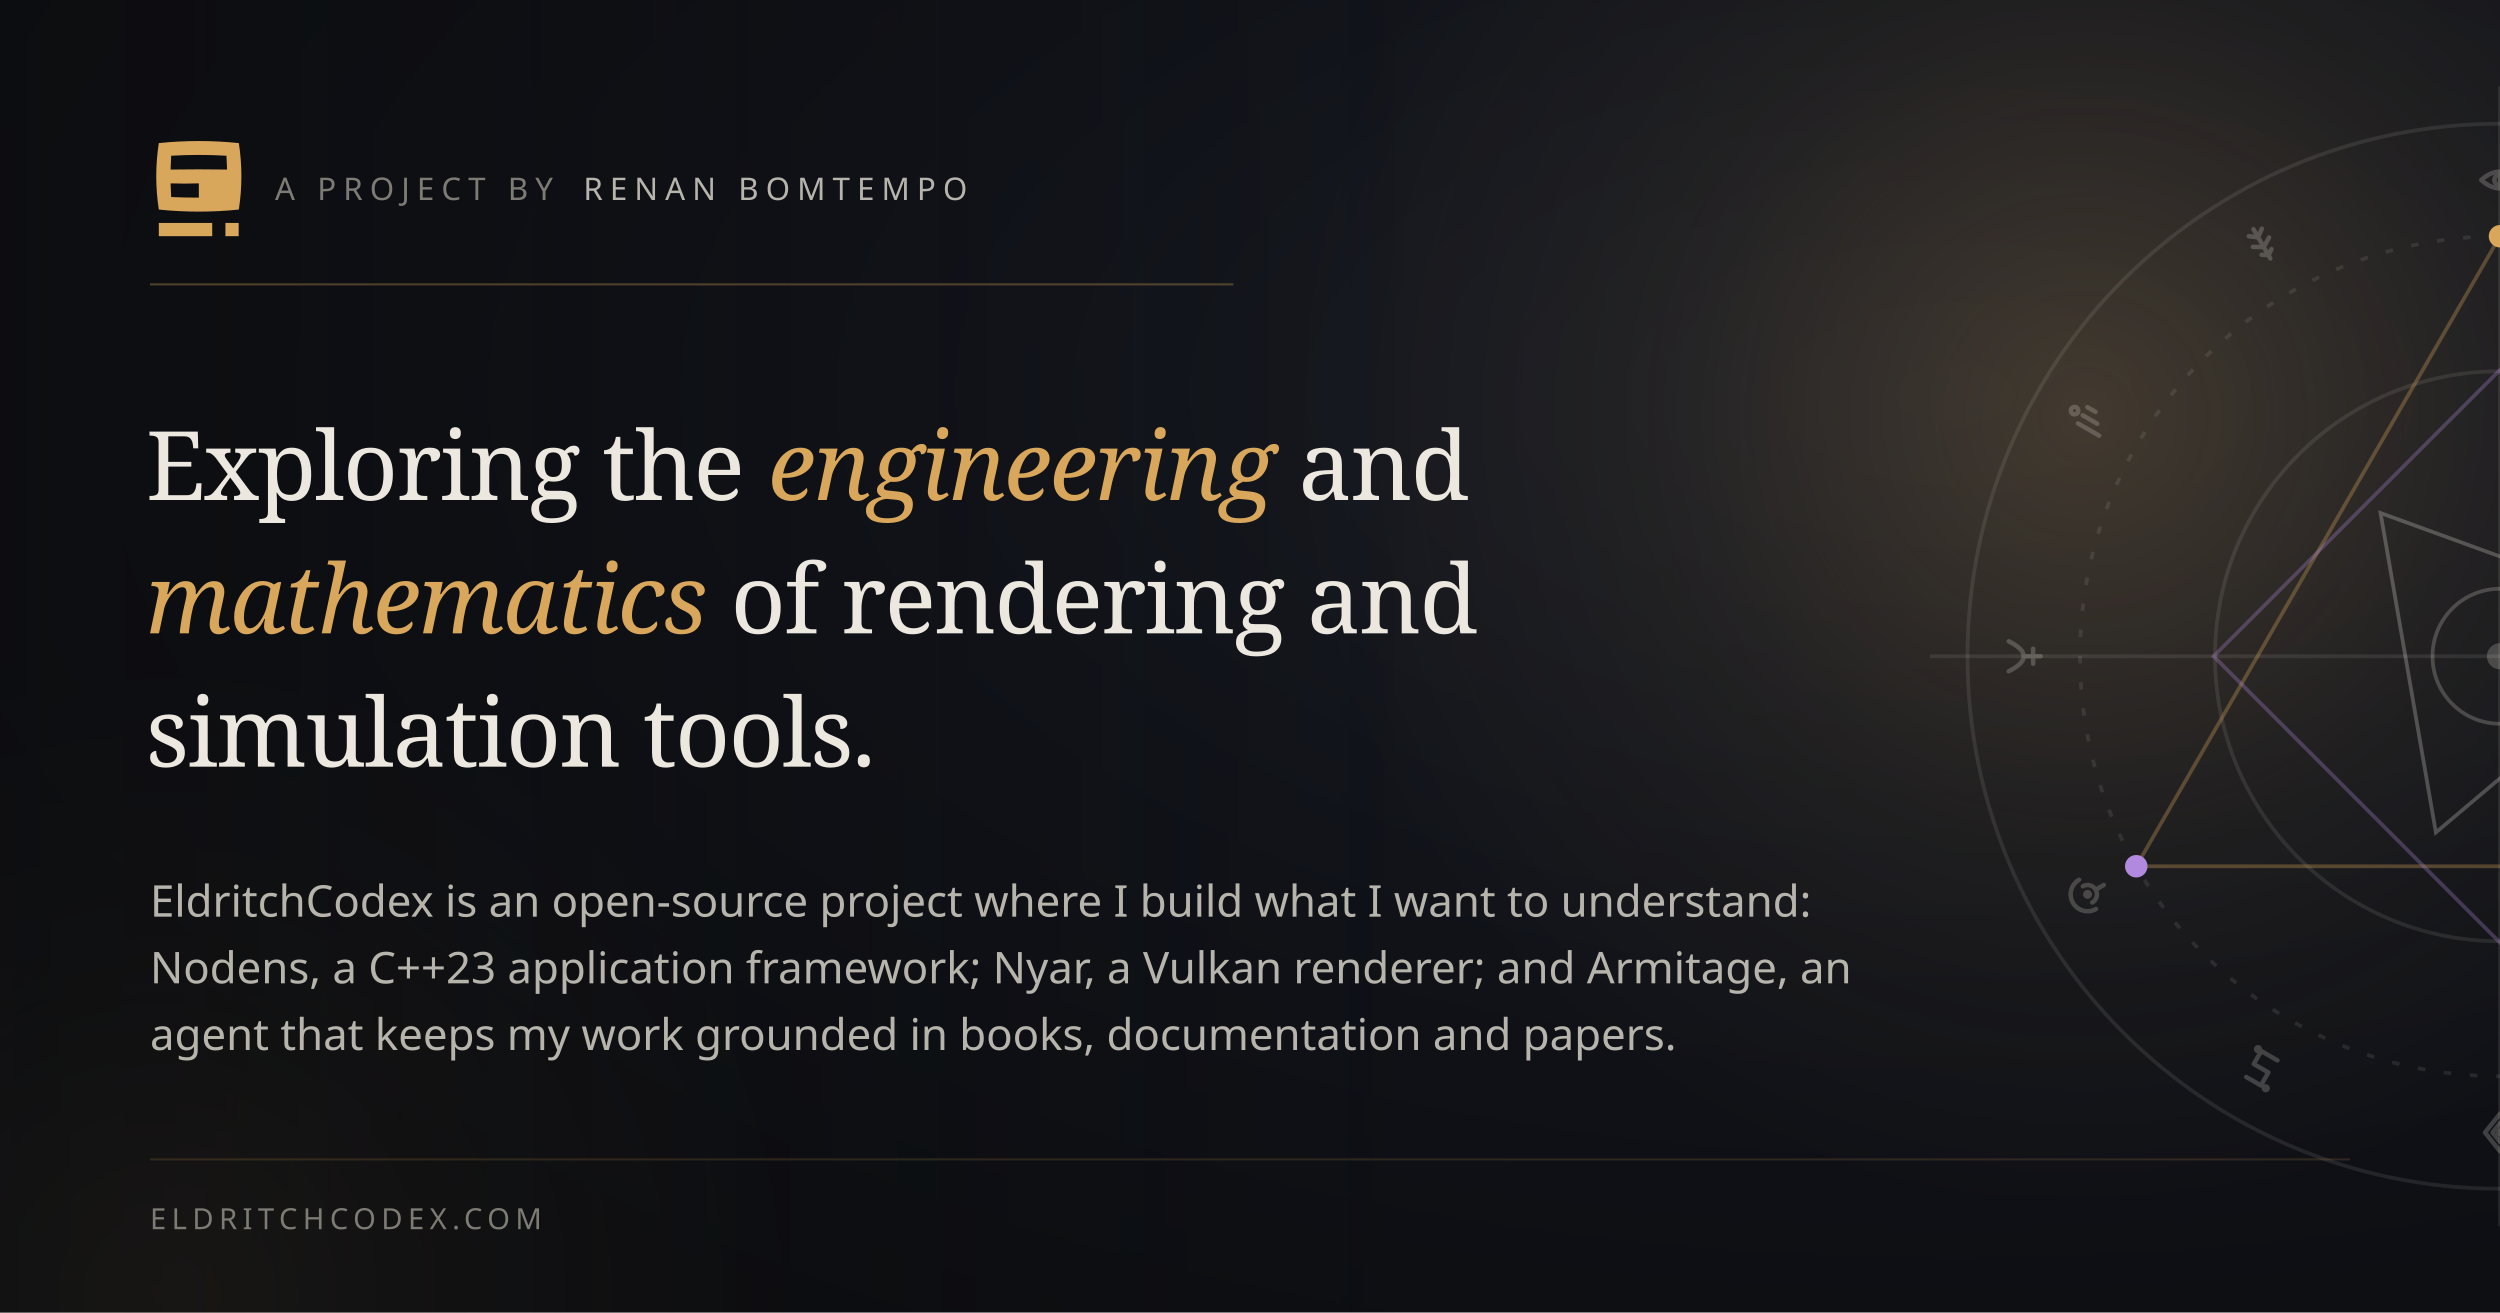
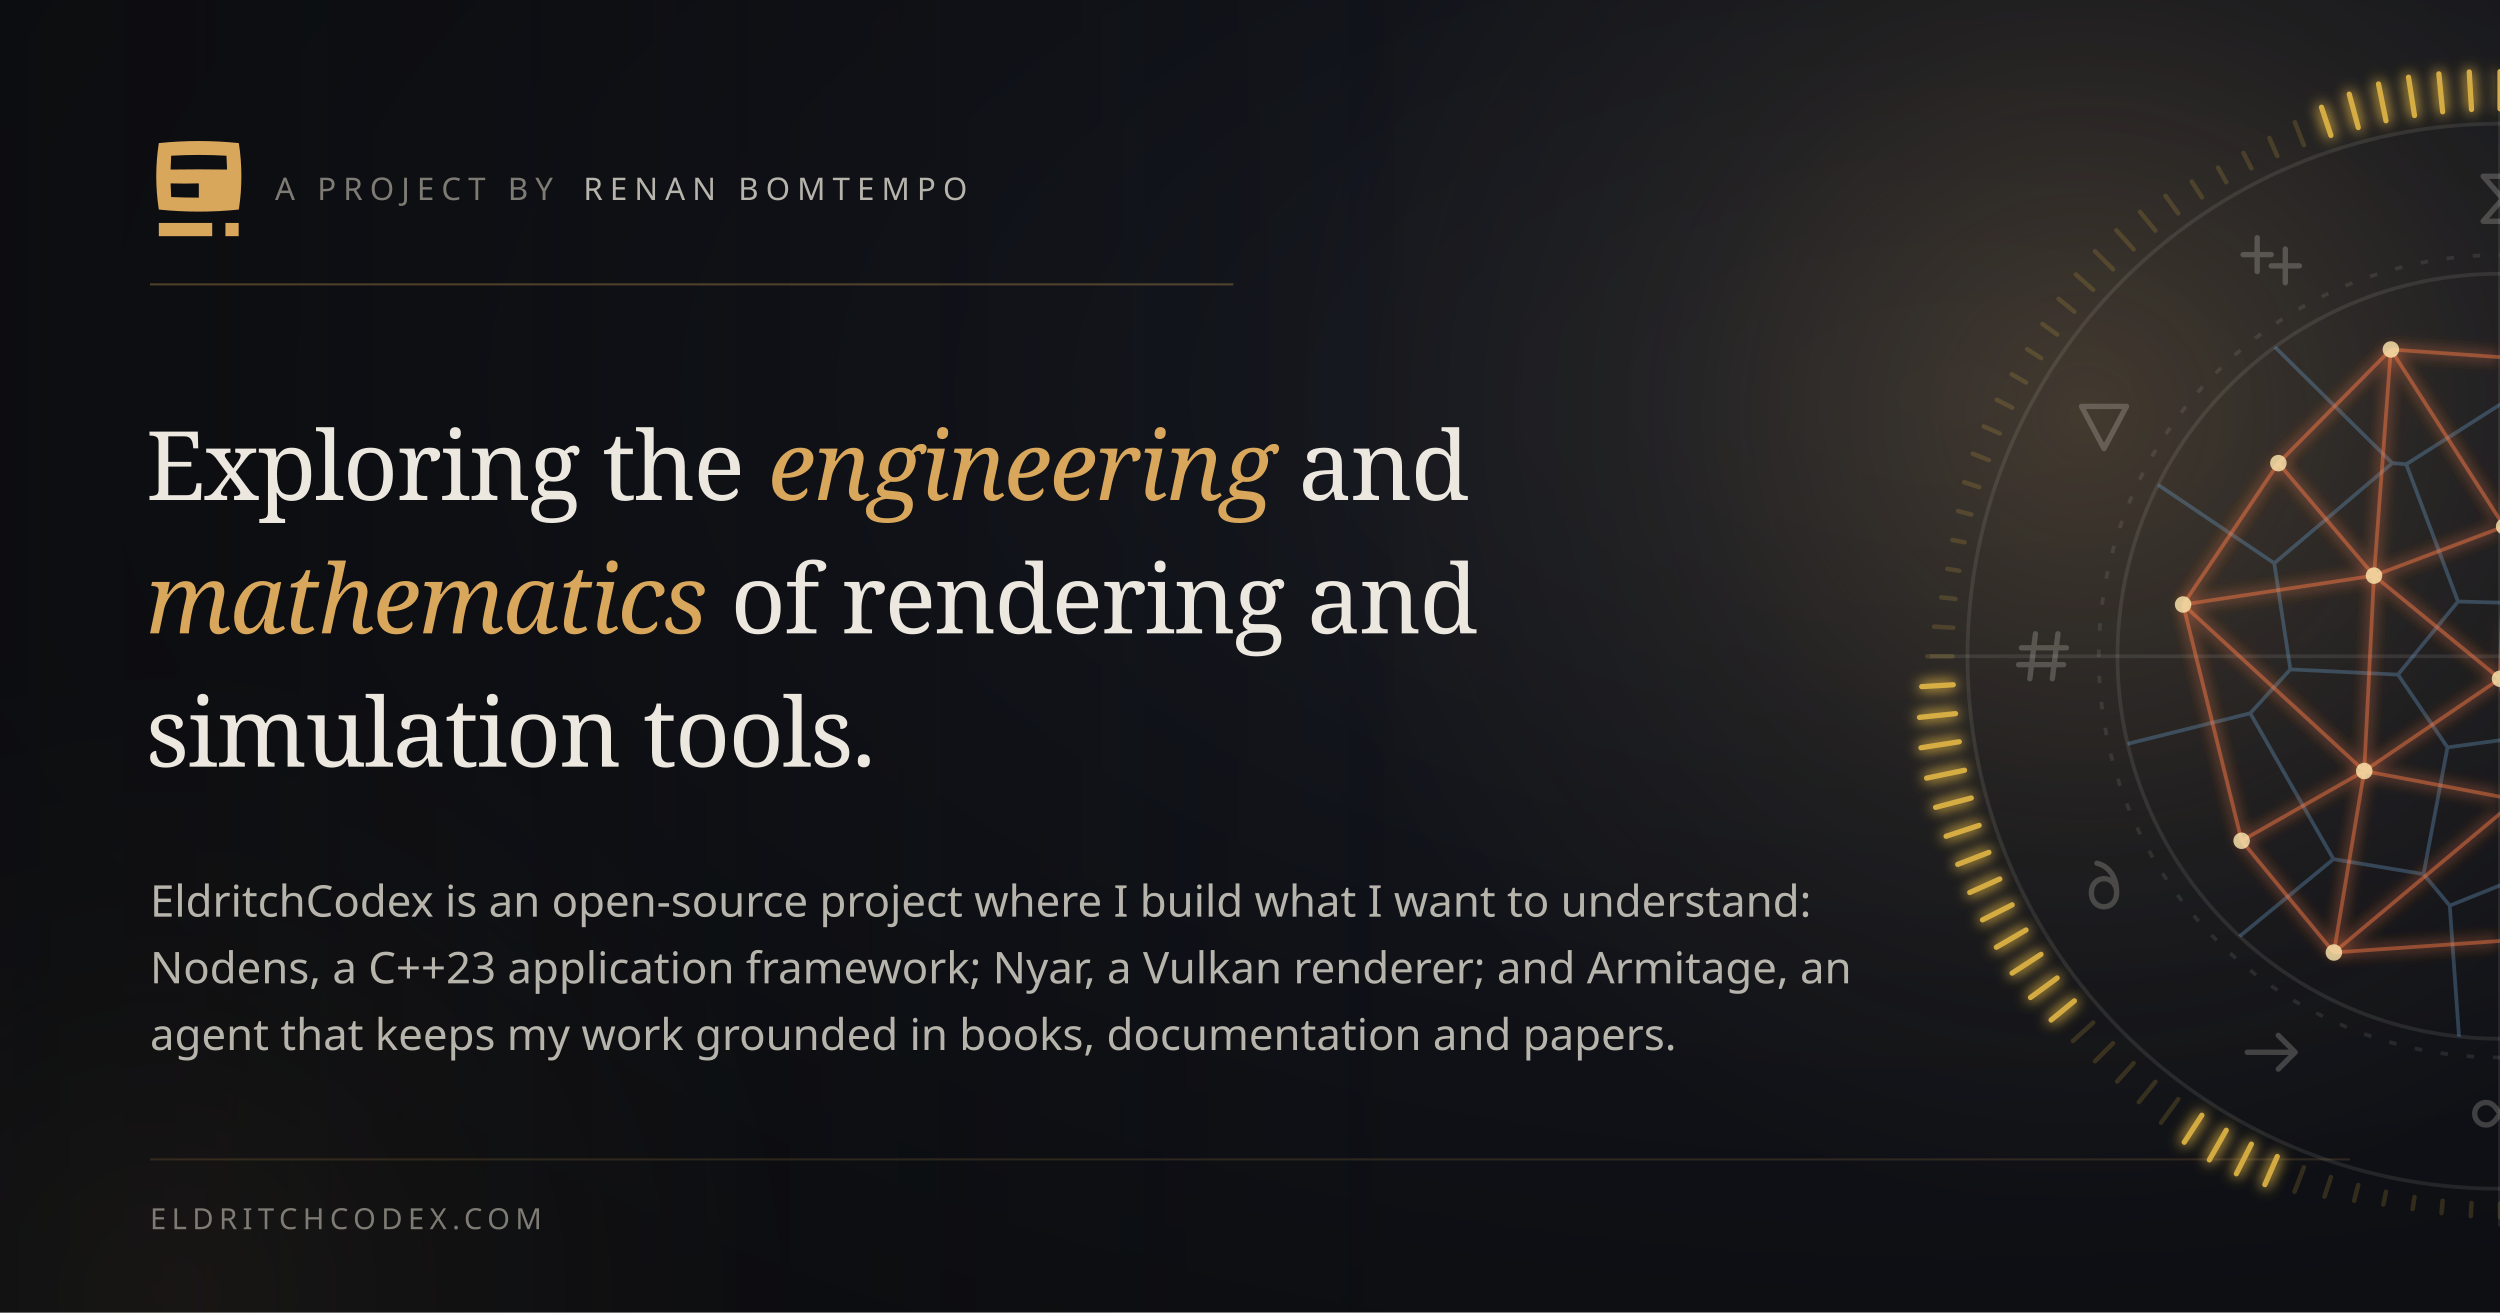
<svg xmlns="http://www.w3.org/2000/svg" width="1200" height="630" viewBox="0 0 1200 630" role="img" aria-label="EldritchCodex social card">
  <defs>
    <radialGradient id="bg" cx="78%" cy="30%" r="85%">
      <stop offset="0%" stop-color="#191c24" />
      <stop offset="55%" stop-color="#101218" />
      <stop offset="100%" stop-color="#0c0d10" />
    </radialGradient>
    <linearGradient id="veil" x1="0" y1="0" x2="1" y2="0">
      <stop offset="0%" stop-color="#0c0d10" stop-opacity="0.55" />
      <stop offset="58%" stop-color="#0c0d10" stop-opacity="0" />
    </linearGradient>
    <radialGradient id="bloom" cx="50%" cy="50%" r="50%">
      <stop offset="0%" stop-color="#d9a75c" stop-opacity="0.22" />
      <stop offset="55%" stop-color="#d9a75c" stop-opacity="0.06" />
      <stop offset="100%" stop-color="#d9a75c" stop-opacity="0" />
    </radialGradient>
  </defs>
  <rect width="1200" height="630" fill="url(#bg)" />
  <circle cx="1000" cy="200" r="380" fill="url(#bloom)" />
  <circle cx="80" cy="620" r="300" fill="url(#bloom)" opacity="0.5" />
  <g transform="translate(912 27) scale(1.8)" fill="none">
    <g stroke="rgba(236,232,223,0.10)" stroke-width="1">
      <circle cx="160" cy="160" r="142" />
-       <circle cx="160" cy="160" r="76" />
+       <circle cx="160" cy="160" r="102" />
      <line x1="160" y1="8" x2="160" y2="312" />
      <line x1="8" y1="160" x2="312" y2="160" />
    </g>
-     <circle cx="160" cy="160" r="112" stroke="rgba(236,232,223,0.10)" stroke-width="1" stroke-dasharray="2 5" />
-     <g stroke="rgba(236,232,223,0.22)" stroke-width="2.4" stroke-linecap="round" stroke-linejoin="round">
-       <path transform="rotate(0 160 160) translate(154 27) scale(0.5)" d="M2 12Q12 3 22 12Q12 21 2 12Z M9 12a3 3 0 1 0 6 0a3 3 0 1 0 -6 0 M12 8v8" />
-       <path transform="rotate(30 160 160) translate(154 27) scale(0.5)" d="M12 12m0 0a2 2 0 1 1 3 1.7a4 4 0 1 1-6-3.4a6 6 0 1 1 9 5.2 M18 18l3 3" />
-       <path transform="rotate(60 160 160) translate(154 27) scale(0.5)" d="M12 2v20M12 7l-6 6M12 12l6-5M12 17l-5 4" />
-       <path transform="rotate(90 160 160) translate(154 27) scale(0.5)" d="M4 13a8 8 0 1 0 16 0a8 8 0 1 0-16 0 M7 6a1 1 0 1 0 2 0a1 1 0 1 0-2 0 M11 4a1 1 0 1 0 2 0a1 1 0 1 0-2 0 M15 6a1 1 0 1 0 2 0a1 1 0 1 0-2 0 M4 13h16" />
-       <path transform="rotate(120 160 160) translate(154 27) scale(0.5)" d="M4 10a8 8 0 0 0 16 0 M6 22l6-9 6 9z M10.8 5a1.2 1.2 0 1 0 2.4 0a1.2 1.2 0 1 0-2.4 0" />
-       <path transform="rotate(150 160 160) translate(154 27) scale(0.5)" d="M6 3v9q0 5 6 5t6-5V3M12 17v5M8 20h8" />
-       <path transform="rotate(180 160 160) translate(154 27) scale(0.5)" d="M12 2l8 10-8 10-8-10z M12 7l4 5-4 5-4-5z M11 12a1 1 0 1 0 2 0a1 1 0 1 0-2 0" />
-       <path transform="rotate(210 160 160) translate(154 27) scale(0.5)" d="M17 4H8v8h9v8H7 M4 4a1 1 0 1 0 2 0a1 1 0 1 0-2 0 M18 20a1 1 0 1 0 2 0a1 1 0 1 0-2 0" />
-       <path transform="rotate(240 160 160) translate(154 27) scale(0.5)" d="M3 12a9 9 0 0 1 18 0 M7 12a5 5 0 0 0 10 0 M10.8 12a1.2 1.2 0 1 0 2.4 0a1.2 1.2 0 1 0-2.4 0 M12 17v5" />
-       <path transform="rotate(270 160 160) translate(154 27) scale(0.5)" d="M4 4q4 8 8 8t8-8M12 12v9M8 17h8" />
-       <path transform="rotate(300 160 160) translate(154 27) scale(0.5)" d="M10 4a2 2 0 1 0 4 0a2 2 0 1 0-4 0 M7 9v13M12 9v9M17 9v5" />
-       <path transform="rotate(330 160 160) translate(154 27) scale(0.5)" d="M12 3v18M12 8L8 5M12 8l4-3M12 14l-5-3M12 14l5-3M12 19l-3-2M12 19l3-2" />
+     <circle cx="160" cy="160" r="107" stroke="rgba(236,232,223,0.10)" stroke-width="1" stroke-dasharray="2 5" />
+     <g stroke="rgba(236,232,223,0.22)" stroke-width="1.9" stroke-linecap="round" stroke-linejoin="round">
+       <path data-c="12 12" transform="translate(160.0 38.0) scale(0.75) translate(-12 -12)" d="M18 4H6l7 8-7 8h12" />
+       <path data-c="12 12" transform="translate(221.0 54.4) scale(0.75) translate(-12 -12)" d="M9 5l-6 7 6 7M15 5l6 7-6 7" />
+       <path data-c="11 12" transform="translate(265.6 99.0) scale(0.75) translate(-11 -12)" d="M15 3.5c-2.5-1-4 .8-4 3.5v10c0 2.7-1.5 4.5-4 3.5" />
+       <path data-c="12 12" transform="translate(282.0 160.0) scale(0.75) translate(-12 -12)" d="M9 3c-3 0-3 2-3 4v2c0 2-1 3-3 3 2 0 3 1 3 3v2c0 2 0 4 3 4M15 3c3 0 3 2 3 4v2c0 2 1 3 3 3-2 0-3 1-3 3v2c0 2 0 4-3 4" />
+       <path data-c="12.5 12" transform="translate(265.6 221.0) scale(0.75) translate(-12.5 -12)" d="M12 10a5 5 0 1 0 0 10a5 5 0 1 0 0-10zM12 10C9.5 8 9.5 4 14 4h4" />
+       <path data-c="13.13 12" transform="translate(221.0 265.6) scale(0.75) translate(-13.13 -12)" d="M19 20L9.5 9C7.5 6.5 8.5 4 10.5 4s3.5 2.5 1.5 4.5L8.5 13C6 16 7.5 20 11 20c2.5 0 4.5-1.5 6-4.5" />
+       <path data-c="12 12" transform="translate(160.0 282.0) scale(0.75) translate(-12 -12)" d="M12 12c-2-3-3-4-5-4a4 4 0 0 0 0 8c2 0 3-1 5-4s3-4 5-4a4 4 0 0 1 0 8c-2 0-3-1-5-4z" />
+       <path data-c="11.5 12" transform="translate(99.0 265.6) scale(0.75) translate(-11.5 -12)" d="M3 12h17M14 6l6 6-6 6" />
+       <path data-c="11.5 12.25" transform="translate(54.4 221.0) scale(0.75) translate(-11.5 -12.25)" d="M11.5 10C14 10 16 12 16 15s-2 5-4.5 5S7 18 7 15s2-5 4.5-5zM16 15c0-6-3-9.5-7-10.5" />
+       <path data-c="11.5 12" transform="translate(38.0 160.0) scale(0.75) translate(-11.5 -12)" d="M9 4L7 20M17 4l-2 16M4 9h16M3 15h16" />
+       <path data-c="12 12.5" transform="translate(54.4 99.0) scale(0.75) translate(-12 -12.5)" d="M4 5h16l-8 15z" />
+       <path data-c="12 12" transform="translate(99.0 54.4) scale(0.75) translate(-12 -12)" d="M7 4v12M2 10h10M17 8v12M12 14h10" />
    </g>
-     <polygon points="160,48 257,216 63,216" stroke="rgba(217,167,92,0.32)" stroke-width="1" />
-     <rect x="106" y="106" width="108" height="108" transform="rotate(45 160 160)" stroke="rgba(177,138,224,0.30)" stroke-width="1" />
-     <polygon points="160,210 203,135 117,135" transform="rotate(20 160 160)" stroke="rgba(236,232,223,0.26)" stroke-width="1" />
-     <circle cx="160" cy="48" r="3" fill="#d9a75c" stroke="none" />
-     <circle cx="257" cy="216" r="3" fill="#6ea8d6" stroke="none" />
-     <circle cx="63" cy="216" r="3" fill="#b18ae0" stroke="none" />
-     <circle cx="160" cy="160" r="18" stroke="rgba(236,232,223,0.22)" stroke-width="1" />
-     <circle cx="160" cy="160" r="3.5" fill="rgba(236,232,223,0.22)" stroke="none" />
+     <filter id="astro-glow" x="-30%" y="-30%" width="160%" height="160%">
+       <feGaussianBlur stdDeviation="1.8" result="b" />
+       <feMerge>
+         <feMergeNode in="b" />
+         <feMergeNode in="b" />
+         <feMergeNode in="SourceGraphic" />
+       </feMerge>
+     </filter>
+     <g transform="translate(160 160)">
+       <path d="M146 0L152.8 0M108.5 97.7L113.9 102.6M103.2 103.2L108 108M97.7 108.5L102.1 113.4M91.9 113.5L96.3 118.9M85.8 118.1L90.4 124.4M52.3 136.3L54.8 142.8M45.1 138.9L46.8 144.1M37.8 141L38.9 145.2M30.4 142.8L31.1 146.2M22.8 144.2L23.3 147.4M15.3 145.2L15.6 148.5M7.6 145.8L7.8 149.3M0 146L0 149.6M-7.6 145.8L-7.8 149.3M-15.3 145.2L-15.6 148.5M-22.8 144.2L-23.3 147.4M-30.4 142.8L-31.1 146.2M-37.8 141L-38.9 145.2M-45.1 138.9L-46.8 144.1M-52.3 136.3L-54.8 142.8M-85.8 118.1L-90.4 124.4M-91.9 113.5L-96.3 118.9M-97.7 108.5L-102.1 113.4M-103.2 103.2L-108 108M-108.5 97.7L-113.9 102.6M-146 0L-152.7 0M-145.8 -7.6L-150.9 -7.9M-145.2 -15.3L-149 -15.7M-144.2 -22.8L-147.4 -23.3M-142.8 -30.4L-146 -31M-141 -37.8L-144.5 -38.7M-138.9 -45.1L-142.9 -46.4M-136.3 -52.3L-140.6 -54M-133.4 -59.4L-137.7 -61.3M-130.1 -66.3L-134.2 -68.4M-126.4 -73L-130.2 -75.2M-122.4 -79.5L-126.1 -81.9M-118.1 -85.8L-122 -88.6M-113.5 -91.9L-117.7 -95.3M-108.5 -97.7L-113.1 -101.8M-103.2 -103.2L-108 -108M-97.7 -108.5L-102.3 -113.6M-91.9 -113.5L-96 -118.5M-85.8 -118.1L-89.2 -122.8M-79.5 -122.4L-82.2 -126.6M-73 -126.4L-75.2 -130.3M-66.3 -130.1L-68.4 -134.2M-59.4 -133.4L-61.5 -138.2M-52.3 -136.3L-54.7 -142.4M52.3 -136.3L54.7 -142.4M59.4 -133.4L61.5 -138.2M66.3 -130.1L68.4 -134.2M73 -126.4L75.2 -130.3M79.5 -122.4L82.2 -126.6M85.8 -118.1L89.2 -122.8M91.9 -113.5L96 -118.5M97.7 -108.5L102.3 -113.6M103.2 -103.2L108 -108M108.5 -97.7L113.1 -101.8M113.5 -91.9L117.7 -95.3M118.1 -85.8L122 -88.6M122.4 -79.5L126.1 -81.9M126.4 -73L130.2 -75.2M130.1 -66.3L134.2 -68.4M133.4 -59.4L137.7 -61.3M136.3 -52.3L140.6 -54M138.9 -45.1L142.9 -46.4M141 -37.8L144.5 -38.7M142.8 -30.4L146 -31M144.2 -22.8L147.4 -23.3M145.2 -15.3L149 -15.7M145.8 -7.6L150.9 -7.9" stroke="rgba(246,198,74,0.16)" stroke-width="1.2" stroke-linecap="round" />
+       <path d="M145.8 7.6L154.2 8.1M145.2 15.3L154.8 16.3M144.2 22.8L154.4 24.4M142.8 30.4L152.9 32.5M141 37.8L150.5 40.3M138.9 45.1L147.7 48M136.3 52.3L144.6 55.5M133.4 59.4L141.4 63M130.1 66.3L138 70.3M126.4 73L134.3 77.6M122.4 79.5L130.1 84.5M118.1 85.8L125.2 91M113.5 91.9L119.7 97M79.5 122.4L84.2 129.6M73 126.4L77.5 134.3M66.3 130.1L70.3 138M59.4 133.4L62.7 140.9M-59.4 133.4L-62.7 140.9M-66.3 130.1L-70.3 138M-73 126.4L-77.5 134.3M-79.5 122.4L-84.2 129.6M-113.5 91.9L-119.7 97M-118.1 85.8L-125.2 91M-122.4 79.5L-130.1 84.5M-126.4 73L-134.3 77.6M-130.1 66.3L-138 70.3M-133.4 59.4L-141.4 63M-136.3 52.3L-144.6 55.5M-138.9 45.1L-147.7 48M-141 37.8L-150.5 40.3M-142.8 30.4L-152.9 32.5M-144.2 22.8L-154.4 24.4M-145.2 15.3L-154.8 16.3M-145.8 7.6L-154.2 8.1M-45.1 -138.9L-47.6 -146.4M-37.8 -141L-40.2 -149.9M-30.4 -142.8L-32.4 -152.6M-22.8 -144.2L-24.4 -154.4M-15.3 -145.2L-16.3 -155.3M-7.6 -145.8L-8.2 -155.8M0 -146L0 -155.9M7.6 -145.8L8.2 -155.8M15.3 -145.2L16.3 -155.3M22.8 -144.2L24.4 -154.4M30.4 -142.8L32.4 -152.6M37.8 -141L40.2 -149.9M45.1 -138.9L47.6 -146.4" stroke="#f6c64a" stroke-width="1.4" stroke-linecap="round" filter="url(#astro-glow)" opacity="0.85" />
+     </g>
+     <clipPath id="astro-clip">
+       <circle cx="160" cy="160" r="102" />
+     </clipPath>
+     <g clip-path="url(#astro-clip)">
+       <g transform="translate(160 160)">
+         <path d="M23.1 0L22.1 19.4M22.1 19.4L-14 24.3M-14 24.3L-27.2 4.9M-27.2 4.9L-11.2 -14.6M-11.2 -14.6L7.3 -14.1M7.3 -14.1L23.1 0M40.5 44.8L22.1 19.4M23.1 0L52.6 -17.5M52.6 -17.5L68.2 35.3M68.2 35.3L45.5 46.8M45.5 46.8L40.5 44.8M-20.4 58.1L-14 24.3M40.5 44.8L-13.4 66.5M-13.4 66.5L-20.4 58.1M-20.4 58.1L-44.4 54.1M-44.4 54.1L-66.6 15.2M-66.6 15.2L-55.9 3.5M-55.9 3.5L-27.2 4.9M-25 -51.2L-11.2 -14.6M-55.9 3.5L-60.2 -24.8M-60.2 -24.8L-28.7 -51.5M-28.7 -51.5L-25 -51.2M23.3 -51.4L7.3 -14.1M-25 -51.2L1.4 -68M1.4 -68L23.3 -51.4M57.6 -27L52.6 -17.5M23.3 -51.4L51.6 -47.7M51.6 -47.7L57.6 -27M228 26.5L68.2 35.3M57.6 -27L228 26.5M76.1 400L45.5 46.8M228 26.5L400 40.7M10.2 400L-13.4 66.5M-400 346.3L-44.4 54.1M-400 98.3L-66.6 15.2M-400 -254.3L-60.2 -24.8M-381.2 -400L-28.7 -51.5M25 -400L1.4 -68M298.5 -400L51.6 -47.7" stroke="rgba(110,168,214,0.32)" stroke-width="1" />
+         <path d="M0 6L45.5 8.4M0 6L4.4 38.3M0 6L-36.2 30.6M0 6L-33.6 -21.5M0 6L1.1 -34.6M0 6L26.5 -23.7M45.5 8.4L4.4 38.3M45.5 8.4L26.5 -23.7M45.5 8.4L72.7 0.4M45.5 8.4L76.5 69.6M45.5 8.4L19 74.6M4.4 38.3L-36.2 30.6M4.4 38.3L19 74.6M4.4 38.3L-44.3 79M-36.2 30.6L-44.3 79M-36.2 30.6L-68.9 49.2M-36.2 30.6L-84.5 -13.8M-36.2 30.6L-33.6 -21.5M-33.6 -21.5L1.1 -34.6M-33.6 -21.5L-84.5 -13.8M-33.6 -21.5L-59.1 -51.5M-33.6 -21.5L-29.1 -81.8M1.1 -34.6L26.5 -23.7M1.1 -34.6L-29.1 -81.8M1.1 -34.6L33.5 -77.4M26.5 -23.7L72.7 0.4M26.5 -23.7L33.5 -77.4M26.5 -23.7L85.6 -40.9M72.7 0.4L76.5 69.6M72.7 0.4L85.6 -40.9M76.5 69.6L19 74.6M76.5 69.6L85.6 -40.9M19 74.6L-44.3 79M-44.3 79L-68.9 49.2M-68.9 49.2L-84.5 -13.8M-84.5 -13.8L-59.1 -51.5M-59.1 -51.5L-29.1 -81.8M-29.1 -81.8L33.5 -77.4M33.5 -77.4L85.6 -40.9" stroke="rgba(255,122,69,0.45)" stroke-width="1" filter="url(#astro-glow)" />
+         <g fill="#ffe9b0" fill-opacity="0.8" stroke="none">
+           <circle cx="0" cy="6" r="2.2" />
+           <circle cx="45.5" cy="8.4" r="2.2" />
+           <circle cx="4.4" cy="38.3" r="2.2" />
+           <circle cx="-36.2" cy="30.6" r="2.2" />
+           <circle cx="-33.6" cy="-21.5" r="2.2" />
+           <circle cx="1.1" cy="-34.6" r="2.2" />
+           <circle cx="26.5" cy="-23.7" r="2.2" />
+           <circle cx="72.7" cy="0.4" r="2.2" />
+           <circle cx="76.5" cy="69.6" r="2.2" />
+           <circle cx="19.0" cy="74.6" r="2.2" />
+           <circle cx="-44.3" cy="79.0" r="2.2" />
+           <circle cx="-68.9" cy="49.2" r="2.2" />
+           <circle cx="-84.5" cy="-13.8" r="2.2" />
+           <circle cx="-59.1" cy="-51.5" r="2.2" />
+           <circle cx="-29.1" cy="-81.8" r="2.2" />
+           <circle cx="33.5" cy="-77.4" r="2.2" />
+           <circle cx="85.6" cy="-40.9" r="2.2" />
+         </g>
+       </g>
+     </g>
  </g>
  <rect width="1200" height="630" fill="url(#veil)" />
  <text x="132" y="96" font-family="IBM Plex Mono" font-size="15" letter-spacing="3.4" fill="#7e7b74">A PROJECT BY  <tspan fill="#b7b4ac">RENAN BOMTEMPO</tspan>
  </text>
  <rect x="72" y="136" width="520" height="1" fill="#d9a75c" fill-opacity="0.32" />
  <svg x="72" y="66" width="48" height="48" viewBox="195 157 650 680" preserveAspectRatio="xMidYMid meet">
    <g fill="#d9a75c">
      <path fill-rule="evenodd" d="M240 195 Q512 167 784 195 Q819 420 784 647 Q512 675 240 647 Q205 420 240 195 Z M324 281 Q512 270 700 281 L704 375 Q512 372 320 375 Z M320 469 Q416 472 512 469 L512 566 Q416 566 324 562 Z" />
      <path d="M240 738h363v90H240zM693 738h90v90h-90z" />
    </g>
  </svg>
  <text font-family="Fraunces, Georgia, serif" font-weight="300" font-size="46" fill="#ece8df" letter-spacing="-0.8">
    <tspan x="70" y="240">Exploring the <tspan font-style="italic" fill="#d9a75c">engineering</tspan> and</tspan>
    <tspan x="70" y="304">
      <tspan font-style="italic" fill="#d9a75c">mathematics</tspan> of rendering and</tspan>
    <tspan x="70" y="368">simulation tools.</tspan>
  </text>
  <text font-family="IBM Plex Sans" font-size="21" fill="#b7b4ac">
    <tspan x="72" y="440">EldritchCodex is an open-source project where I build what I want to understand:</tspan>
    <tspan x="72" y="472">Nodens, a C++23 application framework; Nyar, a Vulkan renderer; and Armitage, an</tspan>
    <tspan x="72" y="504">agent that keeps my work grounded in books, documentation and papers.</tspan>
  </text>
  <rect x="72" y="556" width="1056" height="1" fill="#d9a75c" fill-opacity="0.16" />
  <text x="72" y="590" font-family="IBM Plex Mono" font-size="14" letter-spacing="2.6" fill="#7e7b74">ELDRITCHCODEX.COM</text>
</svg>
